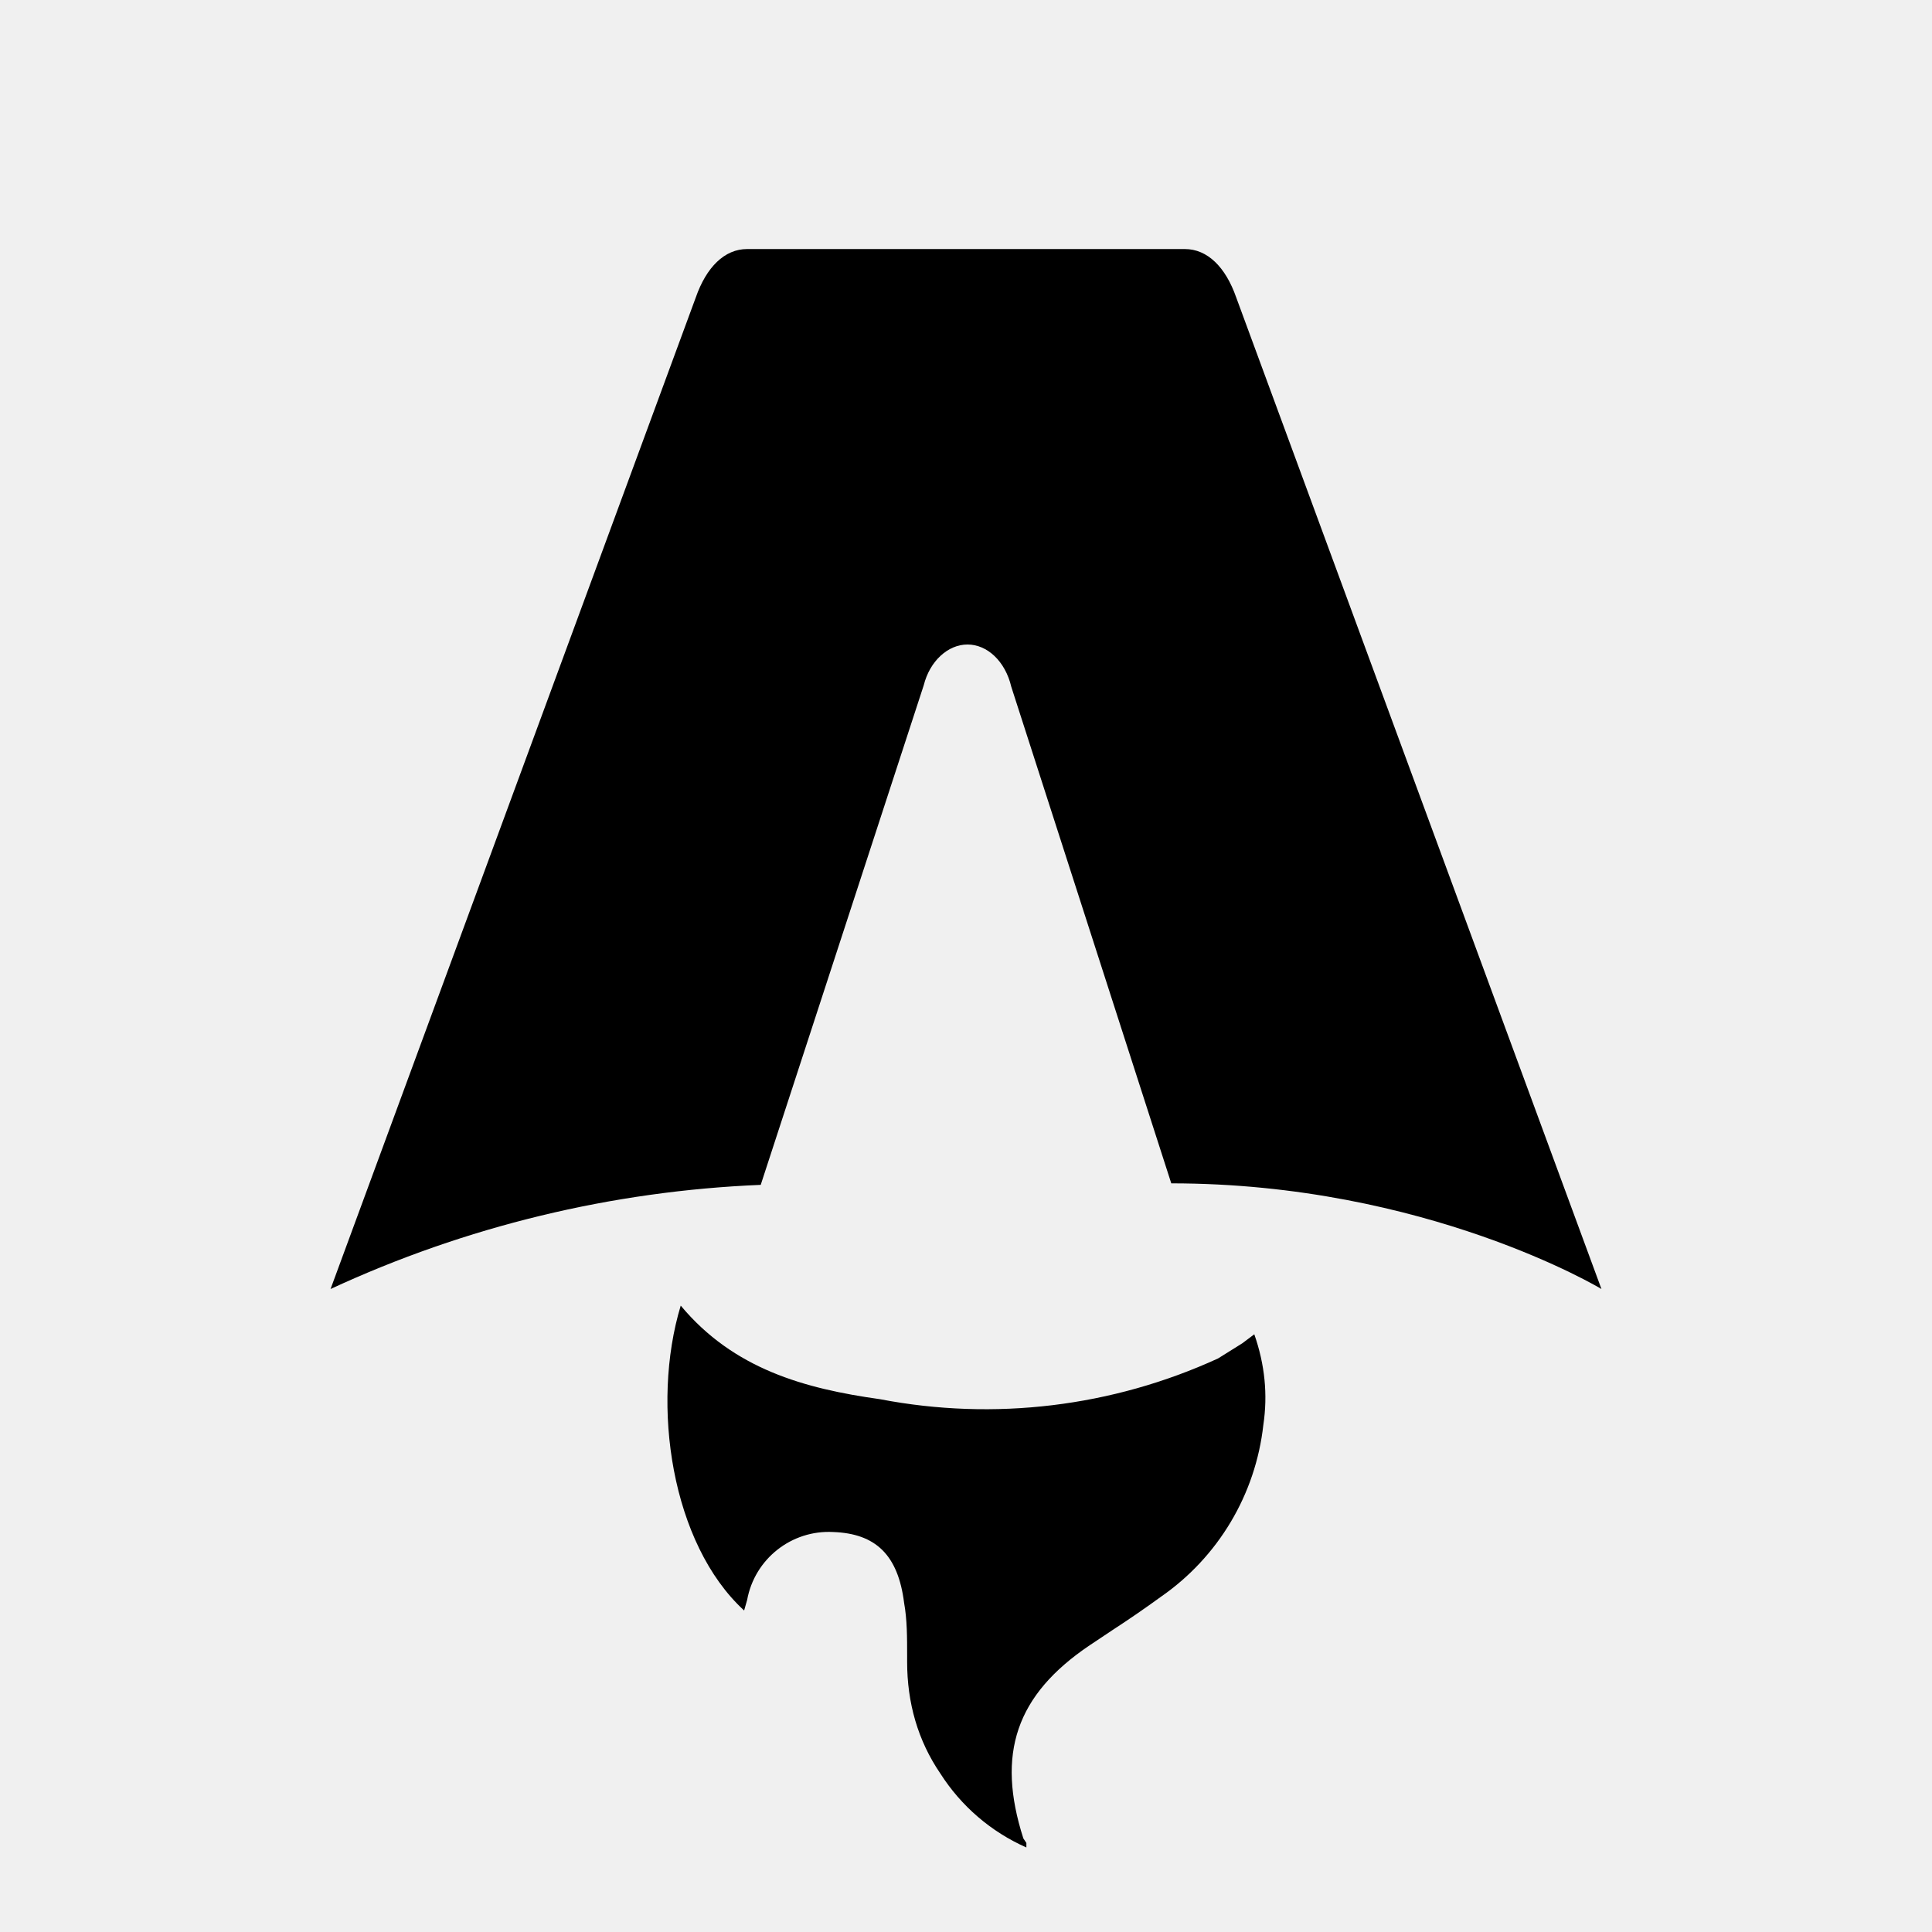
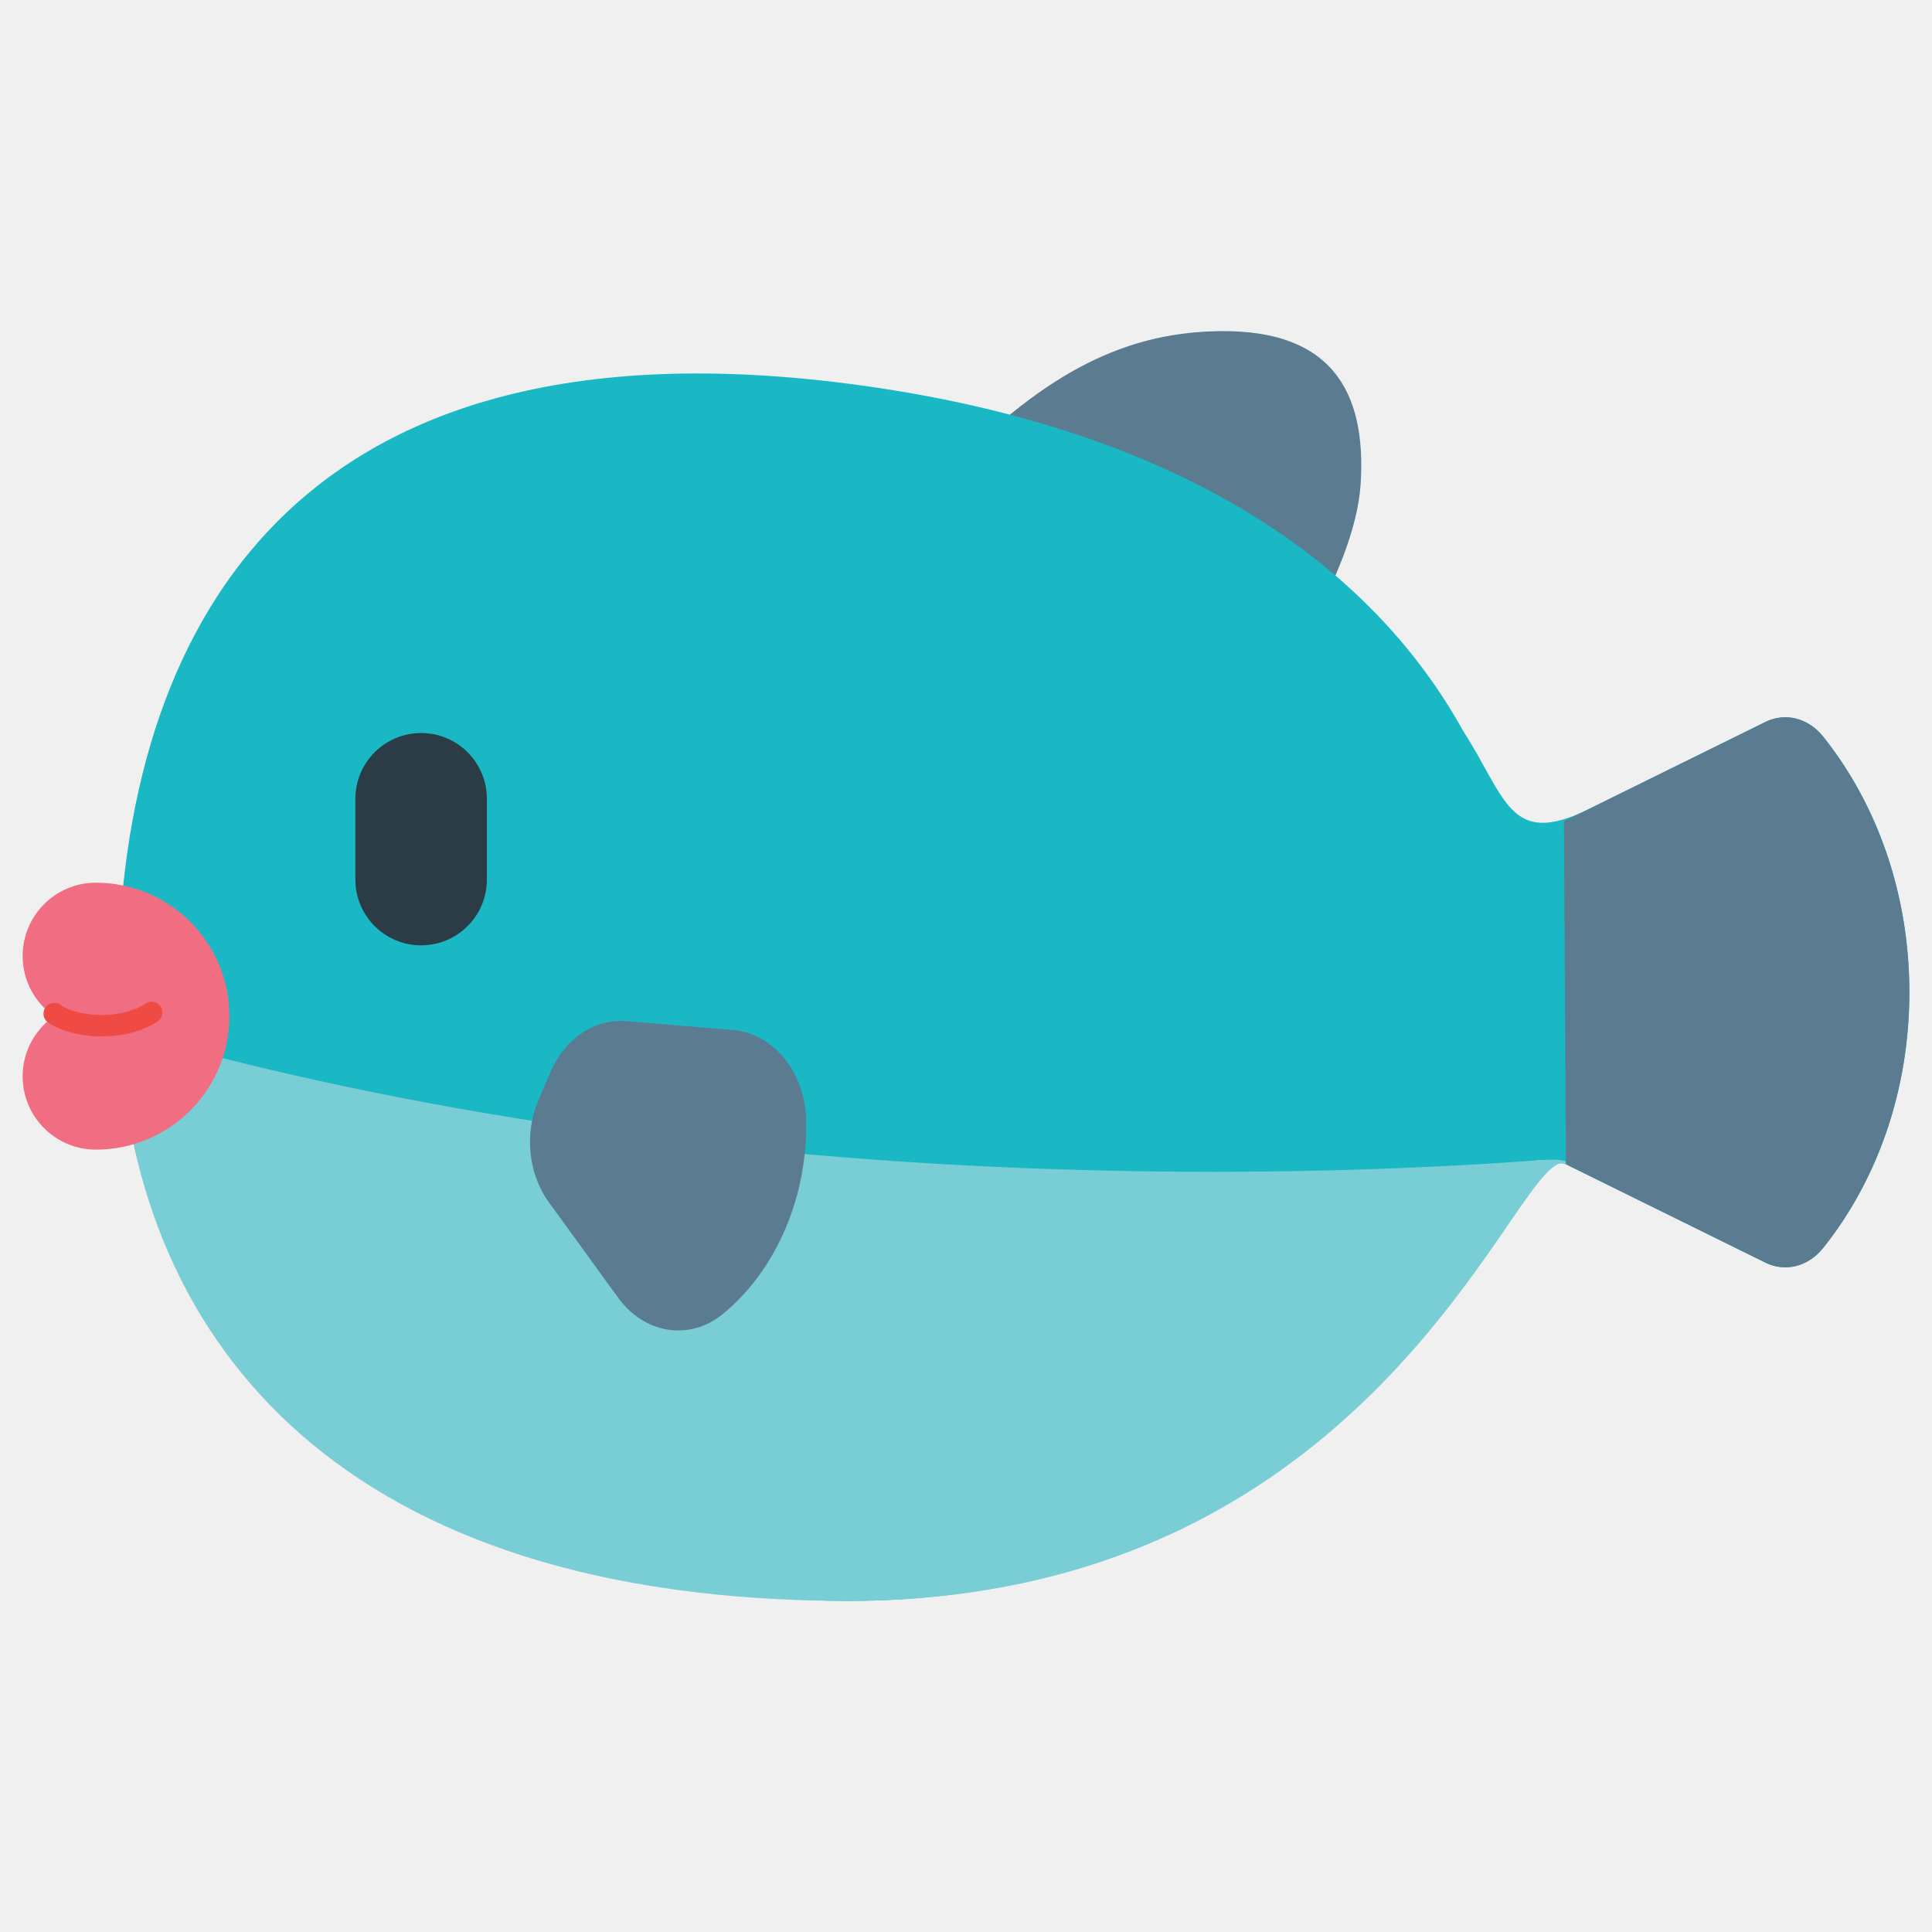
- <svg xmlns="http://www.w3.org/2000/svg" fill="none" viewBox="0 0 128 128">
-   <path d="M50.4 78.5a75.1 75.1 0 0 0-28.5 6.9l24.2-65.7c.7-2 1.9-3.2 3.4-3.2h29c1.5 0 2.7 1.2 3.4 3.2l24.2 65.7s-11.6-7-28.5-7L67 45.5c-.4-1.7-1.6-2.8-2.9-2.8-1.3 0-2.5 1.1-2.9 2.7L50.4 78.5Zm-1.1 28.2Zm-4.2-20.2c-2 6.6-.6 15.8 4.2 20.2a17.5 17.5 0 0 1 .2-.7 5.5 5.5 0 0 1 5.7-4.5c2.8.1 4.3 1.5 4.7 4.7.2 1.1.2 2.3.2 3.5v.4c0 2.7.7 5.2 2.2 7.4a13 13 0 0 0 5.7 4.9v-.3l-.2-.3c-1.8-5.6-.5-9.5 4.4-12.8l1.5-1a73 73 0 0 0 3.2-2.2 16 16 0 0 0 6.8-11.4c.3-2 .1-4-.6-6l-.8.6-1.6 1a37 37 0 0 1-22.4 2.7c-5-.7-9.7-2-13.2-6.2Z" />
-   <style>
-         path { fill: #000; }
-         @media (prefers-color-scheme: dark) {
-             path { fill: #FFF; }
-         }
-     </style>
+ <svg xmlns="http://www.w3.org/2000/svg" viewBox="0 0 512 512">
+   <path d="M0 0h512v512H0z" fill="none" />
+   <path fill="#5A7B90" d="M250.951 125.662c27.423-29.128 49.085-36.773 69.001-37.803c33.145-1.721 42.21 16.069 40.628 40.458c-1.574 24.388-25.435 56.835-25.435 56.835" />
+   <path fill="#19B8C4" d="M483.154 195.21c-3.928-4.91-10.007-6.493-15.291-3.887l-36.44 17.968l-10.549 5.201c-20.868 10.243-21.731-3.14-33.041-20.648c-28.643-51.762-86.661-82.335-163.073-92.161C71.046 81.913 31.221 173.898 31.221 262.97c0 89.071 86.653 161.287 193.54 161.287c77.011 0 131.339-37.487 162.504-91.75c10.64-16.094 12.174-29.023 27.716-23.966l14.47 7.134l38.413 18.942c5.283 2.606 11.362 1.023 15.291-3.887C497.316 313.036 506 289.201 506 262.97s-8.684-50.067-22.846-67.76" />
+   <path fill="#2C3C47" d="M111.61 194.26c9.609 0 17.417 7.791 17.417 17.433v21.402c0 9.625-7.808 17.433-17.417 17.433c-9.626 0-17.433-7.808-17.433-17.433v-21.402c0-9.641 7.808-17.433 17.433-17.433" />
+   <path fill="#79CDD5" d="M31.475 272.981c4.074 84.413 60.552 151.272 193.287 151.272c142.799 0 177.827-122.087 190.22-115.716c0 0 1.875-1.721-6.874-1.079c-46.585 3.424-213.463 12.757-376.633-34.477" />
+   <path fill="#5A7B90" d="M145.466 318.623c-5.471-7.539-6.566-18.212-2.776-27.066l3.197-7.466c3.79-8.863 11.72-14.171 20.119-13.473l28.211 2.346c10.681.885 19.129 11.143 19.413 23.755c.219 9.739-1.542 19.681-5.527 28.998c-3.985 9.309-9.723 16.889-16.499 22.473c-8.774 7.232-20.801 5.34-27.765-4.253zm269.513-10.087l14.47 7.134l38.413 18.942c5.283 2.606 11.361 1.023 15.29-3.888c14.162-17.684 22.847-41.521 22.847-67.759c0-26.23-8.685-50.067-22.847-67.759c-3.928-4.91-10.006-6.493-15.29-3.888l-36.432 17.968l-16.963 8.359" />
+   <path fill="#F16E82" d="M25.412 233.927v.003C14.683 233.931 6 242.622 6 253.343c0 6.613 3.31 12.446 8.36 15.951C9.31 272.8 6 278.632 6 285.245c0 10.721 8.683 19.413 19.412 19.413v.007c19.535 0 35.368-15.842 35.368-35.369c0-19.534-15.833-35.369-35.368-35.369" />
+   <path fill="#EF4B44" d="M27.05 274.668c-5.847 0-11.274-1.546-14.352-3.729A2.853 2.853 0 0 1 16 266.286c4.197 2.977 15.399 4.335 22.719-.408a2.854 2.854 0 0 1 3.103 4.788c-4.417 2.86-9.75 4.002-14.772 4.002" />
</svg>
